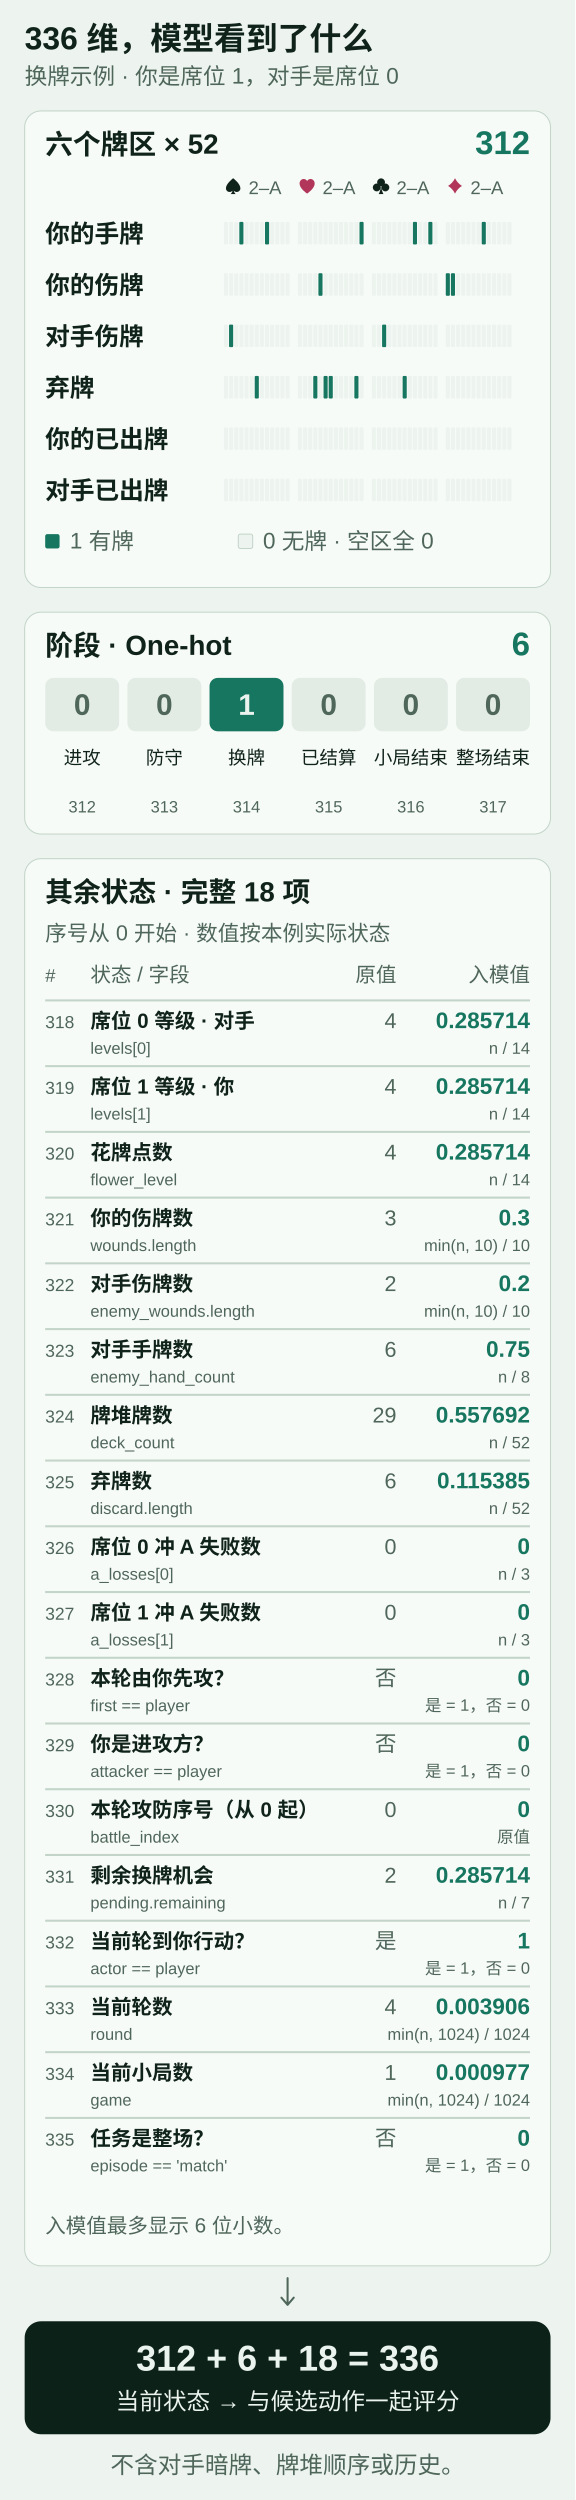
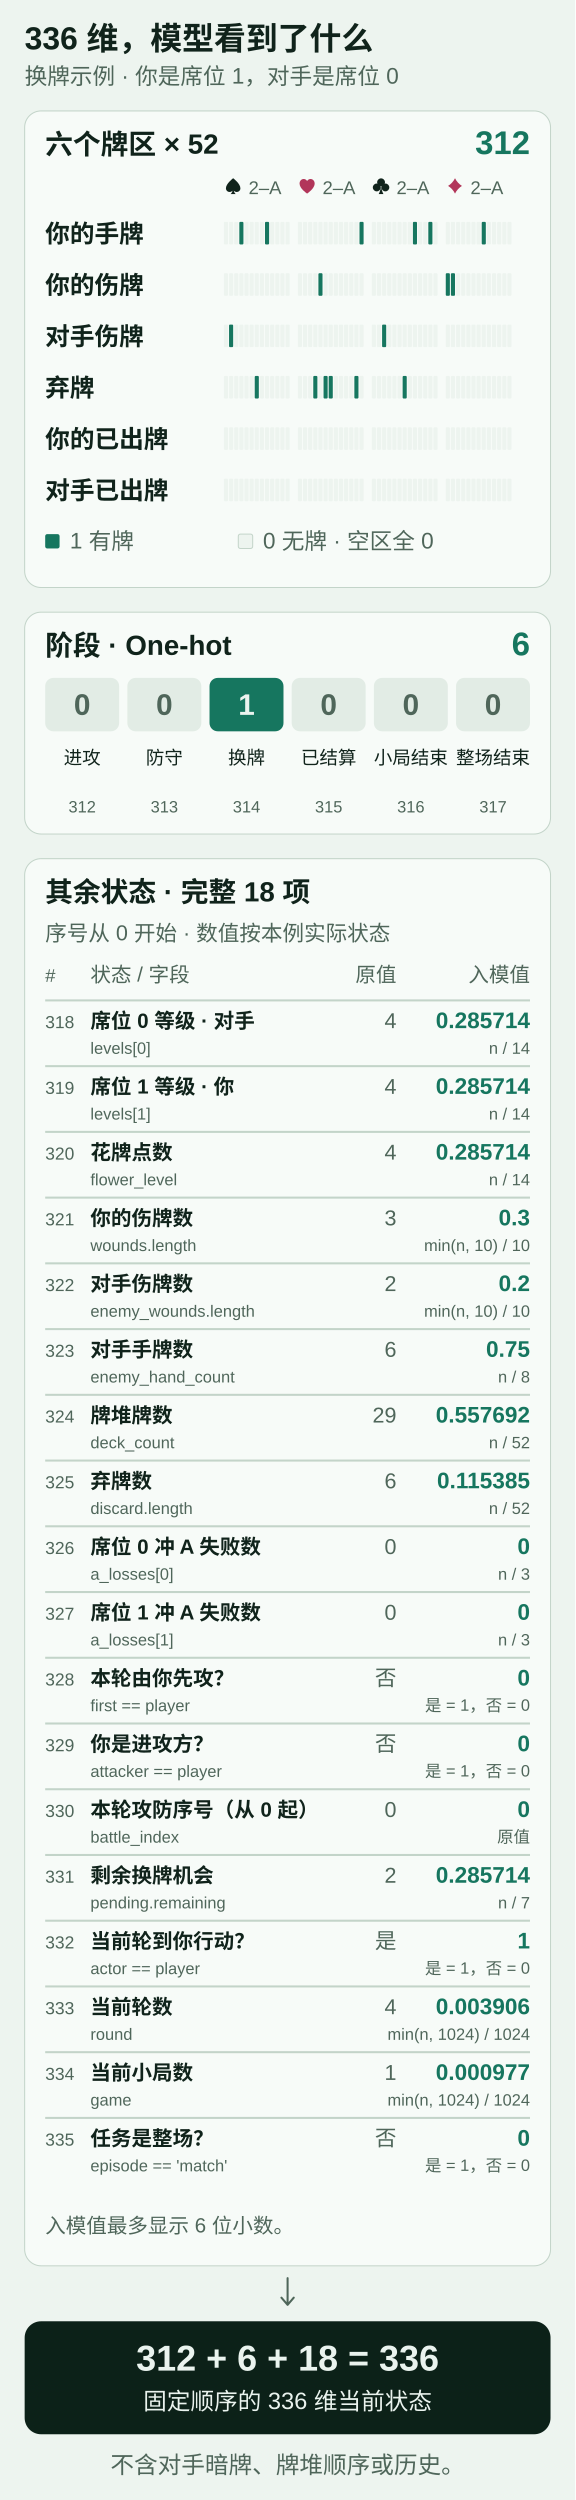
<svg xmlns="http://www.w3.org/2000/svg" width="560" height="2434" viewBox="0 0 560 2434" role="img" aria-labelledby="title desc" xml:lang="zh-CN">
  <style>text{font-family:Arial,'PingFang SC','Microsoft YaHei',sans-serif}</style>
  <rect width="560" height="2434" fill="#EDF4EF" />
  <text x="24" y="48" font-size="31" fill="#10231B" font-weight="700" text-anchor="start">336 维，模型看到了什么</text>
  <text x="24" y="82" font-size="22" fill="#4F665A" font-weight="500" text-anchor="start">换牌示例 · 你是席位 1，对手是席位 0</text>
  <rect x="24" y="108" width="512" height="464" rx="16" fill="#F7FBF8" stroke="#C3D4C9" />
  <text x="44" y="150" font-size="27" fill="#10231B" font-weight="700" text-anchor="start">六个牌区 × 52</text>
  <text x="516" y="150" font-size="32" fill="#16765F" font-weight="800" text-anchor="end">312</text>
  <svg x="218" y="172" width="18" height="18" viewBox="0 0 24 24" fill="#10231B">
    <path d="M12 2C11.3 2.6 2.6 9.2 2.6 15.1C2.6 17.9 4.7 19.9 7.3 19.9C8.9 19.9 10.3 19.2 11.2 18.1C10.9 19.9 10 21.4 8.7 22.6L15.3 22.6C14 21.4 13.1 19.9 12.8 18.1C13.7 19.2 15.1 19.9 16.7 19.9C19.3 19.9 21.4 17.9 21.4 15.1C21.4 9.2 12.7 2.6 12 2Z" />
  </svg>
  <text x="242" y="189" font-size="18" fill="#4F665A" font-weight="500" text-anchor="start">2–A</text>
  <svg x="290" y="172" width="18" height="18" viewBox="0 0 24 24" fill="#B2365A">
    <path d="M12 22C11.2 21.4 2.2 15.4 2.2 8.9C2.2 5.6 4.6 3 7.6 3C9.5 3 11 4.1 12 5.6C13 4.1 14.5 3 16.4 3C19.4 3 21.8 5.6 21.8 8.9C21.8 15.4 12.8 21.4 12 22Z" />
  </svg>
  <text x="314" y="189" font-size="18" fill="#4F665A" font-weight="500" text-anchor="start">2–A</text>
  <svg x="362" y="172" width="18" height="18" viewBox="0 0 24 24" fill="#10231B">
    <path d="M6.9 7.3a5.1 5.1 0 1 0 10.2 0a5.1 5.1 0 1 0 -10.2 0z" />
    <path d="M1.3 14a5.1 5.1 0 1 0 10.2 0a5.1 5.1 0 1 0 -10.2 0z" />
    <path d="M12.5 14a5.1 5.1 0 1 0 10.2 0a5.1 5.1 0 1 0 -10.2 0z" />
    <path d="M12 11.2C11.6 16 10.7 19.4 8.9 22.6L15.1 22.6C13.3 19.4 12.4 16 12 11.2Z" />
  </svg>
  <text x="386" y="189" font-size="18" fill="#4F665A" font-weight="500" text-anchor="start">2–A</text>
  <svg x="434" y="172" width="18" height="18" viewBox="0 0 24 24" fill="#B2365A">
    <path d="M12 2C13.9 6.2 17.6 10 21 12C17.6 14 13.9 17.8 12 22C10.1 17.8 6.4 14 3 12C6.4 10 10.1 6.2 12 2Z" />
  </svg>
  <text x="458" y="189" font-size="18" fill="#4F665A" font-weight="500" text-anchor="start">2–A</text>
  <text x="44" y="236" font-size="24" fill="#10231B" font-weight="600" text-anchor="start">你的手牌</text>
  <rect x="218" y="216" width="4" height="22" rx="1" fill="#EDF4EF" stroke="none" />
  <rect x="223" y="216" width="4" height="22" rx="1" fill="#EDF4EF" stroke="none" />
  <rect x="228" y="216" width="4" height="22" rx="1" fill="#EDF4EF" stroke="none" />
  <rect x="233" y="216" width="4" height="22" rx="1" fill="#16765F" stroke="none" />
  <rect x="238" y="216" width="4" height="22" rx="1" fill="#EDF4EF" stroke="none" />
  <rect x="243" y="216" width="4" height="22" rx="1" fill="#EDF4EF" stroke="none" />
  <rect x="248" y="216" width="4" height="22" rx="1" fill="#EDF4EF" stroke="none" />
  <rect x="253" y="216" width="4" height="22" rx="1" fill="#EDF4EF" stroke="none" />
  <rect x="258" y="216" width="4" height="22" rx="1" fill="#16765F" stroke="none" />
  <rect x="263" y="216" width="4" height="22" rx="1" fill="#EDF4EF" stroke="none" />
  <rect x="268" y="216" width="4" height="22" rx="1" fill="#EDF4EF" stroke="none" />
  <rect x="273" y="216" width="4" height="22" rx="1" fill="#EDF4EF" stroke="none" />
  <rect x="278" y="216" width="4" height="22" rx="1" fill="#EDF4EF" stroke="none" />
  <rect x="290" y="216" width="4" height="22" rx="1" fill="#EDF4EF" stroke="none" />
  <rect x="295" y="216" width="4" height="22" rx="1" fill="#EDF4EF" stroke="none" />
  <rect x="300" y="216" width="4" height="22" rx="1" fill="#EDF4EF" stroke="none" />
  <rect x="305" y="216" width="4" height="22" rx="1" fill="#EDF4EF" stroke="none" />
  <rect x="310" y="216" width="4" height="22" rx="1" fill="#EDF4EF" stroke="none" />
  <rect x="315" y="216" width="4" height="22" rx="1" fill="#EDF4EF" stroke="none" />
  <rect x="320" y="216" width="4" height="22" rx="1" fill="#EDF4EF" stroke="none" />
  <rect x="325" y="216" width="4" height="22" rx="1" fill="#EDF4EF" stroke="none" />
  <rect x="330" y="216" width="4" height="22" rx="1" fill="#EDF4EF" stroke="none" />
  <rect x="335" y="216" width="4" height="22" rx="1" fill="#EDF4EF" stroke="none" />
  <rect x="340" y="216" width="4" height="22" rx="1" fill="#EDF4EF" stroke="none" />
  <rect x="345" y="216" width="4" height="22" rx="1" fill="#EDF4EF" stroke="none" />
  <rect x="350" y="216" width="4" height="22" rx="1" fill="#16765F" stroke="none" />
  <rect x="362" y="216" width="4" height="22" rx="1" fill="#EDF4EF" stroke="none" />
  <rect x="367" y="216" width="4" height="22" rx="1" fill="#EDF4EF" stroke="none" />
  <rect x="372" y="216" width="4" height="22" rx="1" fill="#EDF4EF" stroke="none" />
  <rect x="377" y="216" width="4" height="22" rx="1" fill="#EDF4EF" stroke="none" />
  <rect x="382" y="216" width="4" height="22" rx="1" fill="#EDF4EF" stroke="none" />
  <rect x="387" y="216" width="4" height="22" rx="1" fill="#EDF4EF" stroke="none" />
  <rect x="392" y="216" width="4" height="22" rx="1" fill="#EDF4EF" stroke="none" />
  <rect x="397" y="216" width="4" height="22" rx="1" fill="#EDF4EF" stroke="none" />
  <rect x="402" y="216" width="4" height="22" rx="1" fill="#16765F" stroke="none" />
  <rect x="407" y="216" width="4" height="22" rx="1" fill="#EDF4EF" stroke="none" />
  <rect x="412" y="216" width="4" height="22" rx="1" fill="#EDF4EF" stroke="none" />
  <rect x="417" y="216" width="4" height="22" rx="1" fill="#16765F" stroke="none" />
  <rect x="422" y="216" width="4" height="22" rx="1" fill="#EDF4EF" stroke="none" />
  <rect x="434" y="216" width="4" height="22" rx="1" fill="#EDF4EF" stroke="none" />
  <rect x="439" y="216" width="4" height="22" rx="1" fill="#EDF4EF" stroke="none" />
  <rect x="444" y="216" width="4" height="22" rx="1" fill="#EDF4EF" stroke="none" />
  <rect x="449" y="216" width="4" height="22" rx="1" fill="#EDF4EF" stroke="none" />
  <rect x="454" y="216" width="4" height="22" rx="1" fill="#EDF4EF" stroke="none" />
  <rect x="459" y="216" width="4" height="22" rx="1" fill="#EDF4EF" stroke="none" />
  <rect x="464" y="216" width="4" height="22" rx="1" fill="#EDF4EF" stroke="none" />
  <rect x="469" y="216" width="4" height="22" rx="1" fill="#16765F" stroke="none" />
  <rect x="474" y="216" width="4" height="22" rx="1" fill="#EDF4EF" stroke="none" />
  <rect x="479" y="216" width="4" height="22" rx="1" fill="#EDF4EF" stroke="none" />
  <rect x="484" y="216" width="4" height="22" rx="1" fill="#EDF4EF" stroke="none" />
  <rect x="489" y="216" width="4" height="22" rx="1" fill="#EDF4EF" stroke="none" />
  <rect x="494" y="216" width="4" height="22" rx="1" fill="#EDF4EF" stroke="none" />
  <text x="44" y="286" font-size="24" fill="#10231B" font-weight="600" text-anchor="start">你的伤牌</text>
  <rect x="218" y="266" width="4" height="22" rx="1" fill="#EDF4EF" stroke="none" />
  <rect x="223" y="266" width="4" height="22" rx="1" fill="#EDF4EF" stroke="none" />
  <rect x="228" y="266" width="4" height="22" rx="1" fill="#EDF4EF" stroke="none" />
  <rect x="233" y="266" width="4" height="22" rx="1" fill="#EDF4EF" stroke="none" />
  <rect x="238" y="266" width="4" height="22" rx="1" fill="#EDF4EF" stroke="none" />
  <rect x="243" y="266" width="4" height="22" rx="1" fill="#EDF4EF" stroke="none" />
  <rect x="248" y="266" width="4" height="22" rx="1" fill="#EDF4EF" stroke="none" />
  <rect x="253" y="266" width="4" height="22" rx="1" fill="#EDF4EF" stroke="none" />
  <rect x="258" y="266" width="4" height="22" rx="1" fill="#EDF4EF" stroke="none" />
  <rect x="263" y="266" width="4" height="22" rx="1" fill="#EDF4EF" stroke="none" />
  <rect x="268" y="266" width="4" height="22" rx="1" fill="#EDF4EF" stroke="none" />
  <rect x="273" y="266" width="4" height="22" rx="1" fill="#EDF4EF" stroke="none" />
  <rect x="278" y="266" width="4" height="22" rx="1" fill="#EDF4EF" stroke="none" />
  <rect x="290" y="266" width="4" height="22" rx="1" fill="#EDF4EF" stroke="none" />
  <rect x="295" y="266" width="4" height="22" rx="1" fill="#EDF4EF" stroke="none" />
  <rect x="300" y="266" width="4" height="22" rx="1" fill="#EDF4EF" stroke="none" />
  <rect x="305" y="266" width="4" height="22" rx="1" fill="#EDF4EF" stroke="none" />
  <rect x="310" y="266" width="4" height="22" rx="1" fill="#16765F" stroke="none" />
  <rect x="315" y="266" width="4" height="22" rx="1" fill="#EDF4EF" stroke="none" />
  <rect x="320" y="266" width="4" height="22" rx="1" fill="#EDF4EF" stroke="none" />
  <rect x="325" y="266" width="4" height="22" rx="1" fill="#EDF4EF" stroke="none" />
  <rect x="330" y="266" width="4" height="22" rx="1" fill="#EDF4EF" stroke="none" />
  <rect x="335" y="266" width="4" height="22" rx="1" fill="#EDF4EF" stroke="none" />
  <rect x="340" y="266" width="4" height="22" rx="1" fill="#EDF4EF" stroke="none" />
  <rect x="345" y="266" width="4" height="22" rx="1" fill="#EDF4EF" stroke="none" />
  <rect x="350" y="266" width="4" height="22" rx="1" fill="#EDF4EF" stroke="none" />
  <rect x="362" y="266" width="4" height="22" rx="1" fill="#EDF4EF" stroke="none" />
  <rect x="367" y="266" width="4" height="22" rx="1" fill="#EDF4EF" stroke="none" />
  <rect x="372" y="266" width="4" height="22" rx="1" fill="#EDF4EF" stroke="none" />
  <rect x="377" y="266" width="4" height="22" rx="1" fill="#EDF4EF" stroke="none" />
  <rect x="382" y="266" width="4" height="22" rx="1" fill="#EDF4EF" stroke="none" />
  <rect x="387" y="266" width="4" height="22" rx="1" fill="#EDF4EF" stroke="none" />
  <rect x="392" y="266" width="4" height="22" rx="1" fill="#EDF4EF" stroke="none" />
  <rect x="397" y="266" width="4" height="22" rx="1" fill="#EDF4EF" stroke="none" />
  <rect x="402" y="266" width="4" height="22" rx="1" fill="#EDF4EF" stroke="none" />
  <rect x="407" y="266" width="4" height="22" rx="1" fill="#EDF4EF" stroke="none" />
  <rect x="412" y="266" width="4" height="22" rx="1" fill="#EDF4EF" stroke="none" />
  <rect x="417" y="266" width="4" height="22" rx="1" fill="#EDF4EF" stroke="none" />
  <rect x="422" y="266" width="4" height="22" rx="1" fill="#EDF4EF" stroke="none" />
  <rect x="434" y="266" width="4" height="22" rx="1" fill="#16765F" stroke="none" />
  <rect x="439" y="266" width="4" height="22" rx="1" fill="#16765F" stroke="none" />
  <rect x="444" y="266" width="4" height="22" rx="1" fill="#EDF4EF" stroke="none" />
  <rect x="449" y="266" width="4" height="22" rx="1" fill="#EDF4EF" stroke="none" />
  <rect x="454" y="266" width="4" height="22" rx="1" fill="#EDF4EF" stroke="none" />
  <rect x="459" y="266" width="4" height="22" rx="1" fill="#EDF4EF" stroke="none" />
  <rect x="464" y="266" width="4" height="22" rx="1" fill="#EDF4EF" stroke="none" />
  <rect x="469" y="266" width="4" height="22" rx="1" fill="#EDF4EF" stroke="none" />
  <rect x="474" y="266" width="4" height="22" rx="1" fill="#EDF4EF" stroke="none" />
  <rect x="479" y="266" width="4" height="22" rx="1" fill="#EDF4EF" stroke="none" />
  <rect x="484" y="266" width="4" height="22" rx="1" fill="#EDF4EF" stroke="none" />
  <rect x="489" y="266" width="4" height="22" rx="1" fill="#EDF4EF" stroke="none" />
  <rect x="494" y="266" width="4" height="22" rx="1" fill="#EDF4EF" stroke="none" />
  <text x="44" y="336" font-size="24" fill="#10231B" font-weight="600" text-anchor="start">对手伤牌</text>
  <rect x="218" y="316" width="4" height="22" rx="1" fill="#EDF4EF" stroke="none" />
  <rect x="223" y="316" width="4" height="22" rx="1" fill="#16765F" stroke="none" />
  <rect x="228" y="316" width="4" height="22" rx="1" fill="#EDF4EF" stroke="none" />
  <rect x="233" y="316" width="4" height="22" rx="1" fill="#EDF4EF" stroke="none" />
  <rect x="238" y="316" width="4" height="22" rx="1" fill="#EDF4EF" stroke="none" />
  <rect x="243" y="316" width="4" height="22" rx="1" fill="#EDF4EF" stroke="none" />
  <rect x="248" y="316" width="4" height="22" rx="1" fill="#EDF4EF" stroke="none" />
  <rect x="253" y="316" width="4" height="22" rx="1" fill="#EDF4EF" stroke="none" />
  <rect x="258" y="316" width="4" height="22" rx="1" fill="#EDF4EF" stroke="none" />
  <rect x="263" y="316" width="4" height="22" rx="1" fill="#EDF4EF" stroke="none" />
  <rect x="268" y="316" width="4" height="22" rx="1" fill="#EDF4EF" stroke="none" />
  <rect x="273" y="316" width="4" height="22" rx="1" fill="#EDF4EF" stroke="none" />
  <rect x="278" y="316" width="4" height="22" rx="1" fill="#EDF4EF" stroke="none" />
  <rect x="290" y="316" width="4" height="22" rx="1" fill="#EDF4EF" stroke="none" />
  <rect x="295" y="316" width="4" height="22" rx="1" fill="#EDF4EF" stroke="none" />
  <rect x="300" y="316" width="4" height="22" rx="1" fill="#EDF4EF" stroke="none" />
  <rect x="305" y="316" width="4" height="22" rx="1" fill="#EDF4EF" stroke="none" />
  <rect x="310" y="316" width="4" height="22" rx="1" fill="#EDF4EF" stroke="none" />
  <rect x="315" y="316" width="4" height="22" rx="1" fill="#EDF4EF" stroke="none" />
  <rect x="320" y="316" width="4" height="22" rx="1" fill="#EDF4EF" stroke="none" />
  <rect x="325" y="316" width="4" height="22" rx="1" fill="#EDF4EF" stroke="none" />
  <rect x="330" y="316" width="4" height="22" rx="1" fill="#EDF4EF" stroke="none" />
  <rect x="335" y="316" width="4" height="22" rx="1" fill="#EDF4EF" stroke="none" />
  <rect x="340" y="316" width="4" height="22" rx="1" fill="#EDF4EF" stroke="none" />
  <rect x="345" y="316" width="4" height="22" rx="1" fill="#EDF4EF" stroke="none" />
  <rect x="350" y="316" width="4" height="22" rx="1" fill="#EDF4EF" stroke="none" />
  <rect x="362" y="316" width="4" height="22" rx="1" fill="#EDF4EF" stroke="none" />
  <rect x="367" y="316" width="4" height="22" rx="1" fill="#EDF4EF" stroke="none" />
  <rect x="372" y="316" width="4" height="22" rx="1" fill="#16765F" stroke="none" />
  <rect x="377" y="316" width="4" height="22" rx="1" fill="#EDF4EF" stroke="none" />
  <rect x="382" y="316" width="4" height="22" rx="1" fill="#EDF4EF" stroke="none" />
  <rect x="387" y="316" width="4" height="22" rx="1" fill="#EDF4EF" stroke="none" />
  <rect x="392" y="316" width="4" height="22" rx="1" fill="#EDF4EF" stroke="none" />
  <rect x="397" y="316" width="4" height="22" rx="1" fill="#EDF4EF" stroke="none" />
  <rect x="402" y="316" width="4" height="22" rx="1" fill="#EDF4EF" stroke="none" />
  <rect x="407" y="316" width="4" height="22" rx="1" fill="#EDF4EF" stroke="none" />
  <rect x="412" y="316" width="4" height="22" rx="1" fill="#EDF4EF" stroke="none" />
  <rect x="417" y="316" width="4" height="22" rx="1" fill="#EDF4EF" stroke="none" />
  <rect x="422" y="316" width="4" height="22" rx="1" fill="#EDF4EF" stroke="none" />
  <rect x="434" y="316" width="4" height="22" rx="1" fill="#EDF4EF" stroke="none" />
  <rect x="439" y="316" width="4" height="22" rx="1" fill="#EDF4EF" stroke="none" />
  <rect x="444" y="316" width="4" height="22" rx="1" fill="#EDF4EF" stroke="none" />
  <rect x="449" y="316" width="4" height="22" rx="1" fill="#EDF4EF" stroke="none" />
  <rect x="454" y="316" width="4" height="22" rx="1" fill="#EDF4EF" stroke="none" />
  <rect x="459" y="316" width="4" height="22" rx="1" fill="#EDF4EF" stroke="none" />
  <rect x="464" y="316" width="4" height="22" rx="1" fill="#EDF4EF" stroke="none" />
  <rect x="469" y="316" width="4" height="22" rx="1" fill="#EDF4EF" stroke="none" />
  <rect x="474" y="316" width="4" height="22" rx="1" fill="#EDF4EF" stroke="none" />
  <rect x="479" y="316" width="4" height="22" rx="1" fill="#EDF4EF" stroke="none" />
  <rect x="484" y="316" width="4" height="22" rx="1" fill="#EDF4EF" stroke="none" />
  <rect x="489" y="316" width="4" height="22" rx="1" fill="#EDF4EF" stroke="none" />
  <rect x="494" y="316" width="4" height="22" rx="1" fill="#EDF4EF" stroke="none" />
  <text x="44" y="386" font-size="24" fill="#10231B" font-weight="600" text-anchor="start">弃牌</text>
  <rect x="218" y="366" width="4" height="22" rx="1" fill="#EDF4EF" stroke="none" />
  <rect x="223" y="366" width="4" height="22" rx="1" fill="#EDF4EF" stroke="none" />
  <rect x="228" y="366" width="4" height="22" rx="1" fill="#EDF4EF" stroke="none" />
  <rect x="233" y="366" width="4" height="22" rx="1" fill="#EDF4EF" stroke="none" />
  <rect x="238" y="366" width="4" height="22" rx="1" fill="#EDF4EF" stroke="none" />
  <rect x="243" y="366" width="4" height="22" rx="1" fill="#EDF4EF" stroke="none" />
  <rect x="248" y="366" width="4" height="22" rx="1" fill="#16765F" stroke="none" />
  <rect x="253" y="366" width="4" height="22" rx="1" fill="#EDF4EF" stroke="none" />
  <rect x="258" y="366" width="4" height="22" rx="1" fill="#EDF4EF" stroke="none" />
  <rect x="263" y="366" width="4" height="22" rx="1" fill="#EDF4EF" stroke="none" />
  <rect x="268" y="366" width="4" height="22" rx="1" fill="#EDF4EF" stroke="none" />
  <rect x="273" y="366" width="4" height="22" rx="1" fill="#EDF4EF" stroke="none" />
  <rect x="278" y="366" width="4" height="22" rx="1" fill="#EDF4EF" stroke="none" />
  <rect x="290" y="366" width="4" height="22" rx="1" fill="#EDF4EF" stroke="none" />
  <rect x="295" y="366" width="4" height="22" rx="1" fill="#EDF4EF" stroke="none" />
  <rect x="300" y="366" width="4" height="22" rx="1" fill="#EDF4EF" stroke="none" />
  <rect x="305" y="366" width="4" height="22" rx="1" fill="#16765F" stroke="none" />
  <rect x="310" y="366" width="4" height="22" rx="1" fill="#EDF4EF" stroke="none" />
  <rect x="315" y="366" width="4" height="22" rx="1" fill="#16765F" stroke="none" />
  <rect x="320" y="366" width="4" height="22" rx="1" fill="#16765F" stroke="none" />
  <rect x="325" y="366" width="4" height="22" rx="1" fill="#EDF4EF" stroke="none" />
  <rect x="330" y="366" width="4" height="22" rx="1" fill="#EDF4EF" stroke="none" />
  <rect x="335" y="366" width="4" height="22" rx="1" fill="#EDF4EF" stroke="none" />
  <rect x="340" y="366" width="4" height="22" rx="1" fill="#EDF4EF" stroke="none" />
  <rect x="345" y="366" width="4" height="22" rx="1" fill="#16765F" stroke="none" />
  <rect x="350" y="366" width="4" height="22" rx="1" fill="#EDF4EF" stroke="none" />
  <rect x="362" y="366" width="4" height="22" rx="1" fill="#EDF4EF" stroke="none" />
  <rect x="367" y="366" width="4" height="22" rx="1" fill="#EDF4EF" stroke="none" />
  <rect x="372" y="366" width="4" height="22" rx="1" fill="#EDF4EF" stroke="none" />
  <rect x="377" y="366" width="4" height="22" rx="1" fill="#EDF4EF" stroke="none" />
  <rect x="382" y="366" width="4" height="22" rx="1" fill="#EDF4EF" stroke="none" />
  <rect x="387" y="366" width="4" height="22" rx="1" fill="#EDF4EF" stroke="none" />
  <rect x="392" y="366" width="4" height="22" rx="1" fill="#16765F" stroke="none" />
  <rect x="397" y="366" width="4" height="22" rx="1" fill="#EDF4EF" stroke="none" />
  <rect x="402" y="366" width="4" height="22" rx="1" fill="#EDF4EF" stroke="none" />
  <rect x="407" y="366" width="4" height="22" rx="1" fill="#EDF4EF" stroke="none" />
  <rect x="412" y="366" width="4" height="22" rx="1" fill="#EDF4EF" stroke="none" />
  <rect x="417" y="366" width="4" height="22" rx="1" fill="#EDF4EF" stroke="none" />
  <rect x="422" y="366" width="4" height="22" rx="1" fill="#EDF4EF" stroke="none" />
  <rect x="434" y="366" width="4" height="22" rx="1" fill="#EDF4EF" stroke="none" />
  <rect x="439" y="366" width="4" height="22" rx="1" fill="#EDF4EF" stroke="none" />
  <rect x="444" y="366" width="4" height="22" rx="1" fill="#EDF4EF" stroke="none" />
  <rect x="449" y="366" width="4" height="22" rx="1" fill="#EDF4EF" stroke="none" />
  <rect x="454" y="366" width="4" height="22" rx="1" fill="#EDF4EF" stroke="none" />
  <rect x="459" y="366" width="4" height="22" rx="1" fill="#EDF4EF" stroke="none" />
  <rect x="464" y="366" width="4" height="22" rx="1" fill="#EDF4EF" stroke="none" />
  <rect x="469" y="366" width="4" height="22" rx="1" fill="#EDF4EF" stroke="none" />
  <rect x="474" y="366" width="4" height="22" rx="1" fill="#EDF4EF" stroke="none" />
  <rect x="479" y="366" width="4" height="22" rx="1" fill="#EDF4EF" stroke="none" />
  <rect x="484" y="366" width="4" height="22" rx="1" fill="#EDF4EF" stroke="none" />
  <rect x="489" y="366" width="4" height="22" rx="1" fill="#EDF4EF" stroke="none" />
  <rect x="494" y="366" width="4" height="22" rx="1" fill="#EDF4EF" stroke="none" />
  <text x="44" y="436" font-size="24" fill="#10231B" font-weight="600" text-anchor="start">你的已出牌</text>
  <rect x="218" y="416" width="4" height="22" rx="1" fill="#EDF4EF" stroke="none" />
  <rect x="223" y="416" width="4" height="22" rx="1" fill="#EDF4EF" stroke="none" />
  <rect x="228" y="416" width="4" height="22" rx="1" fill="#EDF4EF" stroke="none" />
  <rect x="233" y="416" width="4" height="22" rx="1" fill="#EDF4EF" stroke="none" />
  <rect x="238" y="416" width="4" height="22" rx="1" fill="#EDF4EF" stroke="none" />
  <rect x="243" y="416" width="4" height="22" rx="1" fill="#EDF4EF" stroke="none" />
  <rect x="248" y="416" width="4" height="22" rx="1" fill="#EDF4EF" stroke="none" />
  <rect x="253" y="416" width="4" height="22" rx="1" fill="#EDF4EF" stroke="none" />
  <rect x="258" y="416" width="4" height="22" rx="1" fill="#EDF4EF" stroke="none" />
  <rect x="263" y="416" width="4" height="22" rx="1" fill="#EDF4EF" stroke="none" />
  <rect x="268" y="416" width="4" height="22" rx="1" fill="#EDF4EF" stroke="none" />
  <rect x="273" y="416" width="4" height="22" rx="1" fill="#EDF4EF" stroke="none" />
  <rect x="278" y="416" width="4" height="22" rx="1" fill="#EDF4EF" stroke="none" />
  <rect x="290" y="416" width="4" height="22" rx="1" fill="#EDF4EF" stroke="none" />
  <rect x="295" y="416" width="4" height="22" rx="1" fill="#EDF4EF" stroke="none" />
  <rect x="300" y="416" width="4" height="22" rx="1" fill="#EDF4EF" stroke="none" />
  <rect x="305" y="416" width="4" height="22" rx="1" fill="#EDF4EF" stroke="none" />
  <rect x="310" y="416" width="4" height="22" rx="1" fill="#EDF4EF" stroke="none" />
  <rect x="315" y="416" width="4" height="22" rx="1" fill="#EDF4EF" stroke="none" />
  <rect x="320" y="416" width="4" height="22" rx="1" fill="#EDF4EF" stroke="none" />
  <rect x="325" y="416" width="4" height="22" rx="1" fill="#EDF4EF" stroke="none" />
  <rect x="330" y="416" width="4" height="22" rx="1" fill="#EDF4EF" stroke="none" />
  <rect x="335" y="416" width="4" height="22" rx="1" fill="#EDF4EF" stroke="none" />
  <rect x="340" y="416" width="4" height="22" rx="1" fill="#EDF4EF" stroke="none" />
  <rect x="345" y="416" width="4" height="22" rx="1" fill="#EDF4EF" stroke="none" />
  <rect x="350" y="416" width="4" height="22" rx="1" fill="#EDF4EF" stroke="none" />
  <rect x="362" y="416" width="4" height="22" rx="1" fill="#EDF4EF" stroke="none" />
  <rect x="367" y="416" width="4" height="22" rx="1" fill="#EDF4EF" stroke="none" />
  <rect x="372" y="416" width="4" height="22" rx="1" fill="#EDF4EF" stroke="none" />
  <rect x="377" y="416" width="4" height="22" rx="1" fill="#EDF4EF" stroke="none" />
  <rect x="382" y="416" width="4" height="22" rx="1" fill="#EDF4EF" stroke="none" />
  <rect x="387" y="416" width="4" height="22" rx="1" fill="#EDF4EF" stroke="none" />
  <rect x="392" y="416" width="4" height="22" rx="1" fill="#EDF4EF" stroke="none" />
  <rect x="397" y="416" width="4" height="22" rx="1" fill="#EDF4EF" stroke="none" />
  <rect x="402" y="416" width="4" height="22" rx="1" fill="#EDF4EF" stroke="none" />
  <rect x="407" y="416" width="4" height="22" rx="1" fill="#EDF4EF" stroke="none" />
  <rect x="412" y="416" width="4" height="22" rx="1" fill="#EDF4EF" stroke="none" />
  <rect x="417" y="416" width="4" height="22" rx="1" fill="#EDF4EF" stroke="none" />
  <rect x="422" y="416" width="4" height="22" rx="1" fill="#EDF4EF" stroke="none" />
  <rect x="434" y="416" width="4" height="22" rx="1" fill="#EDF4EF" stroke="none" />
  <rect x="439" y="416" width="4" height="22" rx="1" fill="#EDF4EF" stroke="none" />
  <rect x="444" y="416" width="4" height="22" rx="1" fill="#EDF4EF" stroke="none" />
  <rect x="449" y="416" width="4" height="22" rx="1" fill="#EDF4EF" stroke="none" />
  <rect x="454" y="416" width="4" height="22" rx="1" fill="#EDF4EF" stroke="none" />
  <rect x="459" y="416" width="4" height="22" rx="1" fill="#EDF4EF" stroke="none" />
  <rect x="464" y="416" width="4" height="22" rx="1" fill="#EDF4EF" stroke="none" />
  <rect x="469" y="416" width="4" height="22" rx="1" fill="#EDF4EF" stroke="none" />
  <rect x="474" y="416" width="4" height="22" rx="1" fill="#EDF4EF" stroke="none" />
  <rect x="479" y="416" width="4" height="22" rx="1" fill="#EDF4EF" stroke="none" />
  <rect x="484" y="416" width="4" height="22" rx="1" fill="#EDF4EF" stroke="none" />
  <rect x="489" y="416" width="4" height="22" rx="1" fill="#EDF4EF" stroke="none" />
  <rect x="494" y="416" width="4" height="22" rx="1" fill="#EDF4EF" stroke="none" />
  <text x="44" y="486" font-size="24" fill="#10231B" font-weight="600" text-anchor="start">对手已出牌</text>
  <rect x="218" y="466" width="4" height="22" rx="1" fill="#EDF4EF" stroke="none" />
  <rect x="223" y="466" width="4" height="22" rx="1" fill="#EDF4EF" stroke="none" />
  <rect x="228" y="466" width="4" height="22" rx="1" fill="#EDF4EF" stroke="none" />
  <rect x="233" y="466" width="4" height="22" rx="1" fill="#EDF4EF" stroke="none" />
  <rect x="238" y="466" width="4" height="22" rx="1" fill="#EDF4EF" stroke="none" />
  <rect x="243" y="466" width="4" height="22" rx="1" fill="#EDF4EF" stroke="none" />
  <rect x="248" y="466" width="4" height="22" rx="1" fill="#EDF4EF" stroke="none" />
  <rect x="253" y="466" width="4" height="22" rx="1" fill="#EDF4EF" stroke="none" />
  <rect x="258" y="466" width="4" height="22" rx="1" fill="#EDF4EF" stroke="none" />
  <rect x="263" y="466" width="4" height="22" rx="1" fill="#EDF4EF" stroke="none" />
  <rect x="268" y="466" width="4" height="22" rx="1" fill="#EDF4EF" stroke="none" />
  <rect x="273" y="466" width="4" height="22" rx="1" fill="#EDF4EF" stroke="none" />
  <rect x="278" y="466" width="4" height="22" rx="1" fill="#EDF4EF" stroke="none" />
  <rect x="290" y="466" width="4" height="22" rx="1" fill="#EDF4EF" stroke="none" />
  <rect x="295" y="466" width="4" height="22" rx="1" fill="#EDF4EF" stroke="none" />
  <rect x="300" y="466" width="4" height="22" rx="1" fill="#EDF4EF" stroke="none" />
  <rect x="305" y="466" width="4" height="22" rx="1" fill="#EDF4EF" stroke="none" />
  <rect x="310" y="466" width="4" height="22" rx="1" fill="#EDF4EF" stroke="none" />
  <rect x="315" y="466" width="4" height="22" rx="1" fill="#EDF4EF" stroke="none" />
  <rect x="320" y="466" width="4" height="22" rx="1" fill="#EDF4EF" stroke="none" />
  <rect x="325" y="466" width="4" height="22" rx="1" fill="#EDF4EF" stroke="none" />
  <rect x="330" y="466" width="4" height="22" rx="1" fill="#EDF4EF" stroke="none" />
  <rect x="335" y="466" width="4" height="22" rx="1" fill="#EDF4EF" stroke="none" />
  <rect x="340" y="466" width="4" height="22" rx="1" fill="#EDF4EF" stroke="none" />
  <rect x="345" y="466" width="4" height="22" rx="1" fill="#EDF4EF" stroke="none" />
  <rect x="350" y="466" width="4" height="22" rx="1" fill="#EDF4EF" stroke="none" />
  <rect x="362" y="466" width="4" height="22" rx="1" fill="#EDF4EF" stroke="none" />
  <rect x="367" y="466" width="4" height="22" rx="1" fill="#EDF4EF" stroke="none" />
  <rect x="372" y="466" width="4" height="22" rx="1" fill="#EDF4EF" stroke="none" />
  <rect x="377" y="466" width="4" height="22" rx="1" fill="#EDF4EF" stroke="none" />
  <rect x="382" y="466" width="4" height="22" rx="1" fill="#EDF4EF" stroke="none" />
  <rect x="387" y="466" width="4" height="22" rx="1" fill="#EDF4EF" stroke="none" />
  <rect x="392" y="466" width="4" height="22" rx="1" fill="#EDF4EF" stroke="none" />
  <rect x="397" y="466" width="4" height="22" rx="1" fill="#EDF4EF" stroke="none" />
  <rect x="402" y="466" width="4" height="22" rx="1" fill="#EDF4EF" stroke="none" />
  <rect x="407" y="466" width="4" height="22" rx="1" fill="#EDF4EF" stroke="none" />
  <rect x="412" y="466" width="4" height="22" rx="1" fill="#EDF4EF" stroke="none" />
  <rect x="417" y="466" width="4" height="22" rx="1" fill="#EDF4EF" stroke="none" />
  <rect x="422" y="466" width="4" height="22" rx="1" fill="#EDF4EF" stroke="none" />
  <rect x="434" y="466" width="4" height="22" rx="1" fill="#EDF4EF" stroke="none" />
  <rect x="439" y="466" width="4" height="22" rx="1" fill="#EDF4EF" stroke="none" />
  <rect x="444" y="466" width="4" height="22" rx="1" fill="#EDF4EF" stroke="none" />
  <rect x="449" y="466" width="4" height="22" rx="1" fill="#EDF4EF" stroke="none" />
  <rect x="454" y="466" width="4" height="22" rx="1" fill="#EDF4EF" stroke="none" />
  <rect x="459" y="466" width="4" height="22" rx="1" fill="#EDF4EF" stroke="none" />
  <rect x="464" y="466" width="4" height="22" rx="1" fill="#EDF4EF" stroke="none" />
  <rect x="469" y="466" width="4" height="22" rx="1" fill="#EDF4EF" stroke="none" />
  <rect x="474" y="466" width="4" height="22" rx="1" fill="#EDF4EF" stroke="none" />
  <rect x="479" y="466" width="4" height="22" rx="1" fill="#EDF4EF" stroke="none" />
  <rect x="484" y="466" width="4" height="22" rx="1" fill="#EDF4EF" stroke="none" />
  <rect x="489" y="466" width="4" height="22" rx="1" fill="#EDF4EF" stroke="none" />
  <rect x="494" y="466" width="4" height="22" rx="1" fill="#EDF4EF" stroke="none" />
  <rect x="44" y="520" width="14" height="14" rx="2" fill="#16765F" stroke="none" />
  <text x="68" y="534" font-size="22" fill="#4F665A" font-weight="500" text-anchor="start">1 有牌</text>
  <rect x="232" y="520" width="14" height="14" rx="2" fill="#EDF4EF" stroke="#C3D4C9" />
  <text x="256" y="534" font-size="22" fill="#4F665A" font-weight="500" text-anchor="start">0 无牌 · 空区全 0</text>
  <rect x="24" y="596" width="512" height="216" rx="16" fill="#F7FBF8" stroke="#C3D4C9" />
  <text x="44" y="638" font-size="27" fill="#10231B" font-weight="700" text-anchor="start">阶段 · One-hot</text>
  <text x="516" y="638" font-size="32" fill="#16765F" font-weight="800" text-anchor="end">6</text>
  <rect x="44" y="660" width="72" height="52" rx="8" fill="#E2ECE5" stroke="none" />
  <text x="80" y="696" font-size="29" fill="#4F665A" font-weight="700" text-anchor="middle">0</text>
  <text x="80" y="744" font-size="18" fill="#10231B" font-weight="500" text-anchor="middle">进攻</text>
  <text x="80" y="791" font-size="16" fill="#4F665A" font-weight="500" text-anchor="middle">312</text>
  <rect x="124" y="660" width="72" height="52" rx="8" fill="#E2ECE5" stroke="none" />
  <text x="160" y="696" font-size="29" fill="#4F665A" font-weight="700" text-anchor="middle">0</text>
  <text x="160" y="744" font-size="18" fill="#10231B" font-weight="500" text-anchor="middle">防守</text>
  <text x="160" y="791" font-size="16" fill="#4F665A" font-weight="500" text-anchor="middle">313</text>
  <rect x="204" y="660" width="72" height="52" rx="8" fill="#16765F" stroke="none" />
  <text x="240" y="696" font-size="29" fill="#EAF3EE" font-weight="700" text-anchor="middle">1</text>
  <text x="240" y="744" font-size="18" fill="#10231B" font-weight="500" text-anchor="middle">换牌</text>
  <text x="240" y="791" font-size="16" fill="#4F665A" font-weight="500" text-anchor="middle">314</text>
  <rect x="284" y="660" width="72" height="52" rx="8" fill="#E2ECE5" stroke="none" />
  <text x="320" y="696" font-size="29" fill="#4F665A" font-weight="700" text-anchor="middle">0</text>
  <text x="320" y="744" font-size="18" fill="#10231B" font-weight="500" text-anchor="middle">已结算</text>
  <text x="320" y="791" font-size="16" fill="#4F665A" font-weight="500" text-anchor="middle">315</text>
  <rect x="364" y="660" width="72" height="52" rx="8" fill="#E2ECE5" stroke="none" />
  <text x="400" y="696" font-size="29" fill="#4F665A" font-weight="700" text-anchor="middle">0</text>
  <text x="400" y="744" font-size="18" fill="#10231B" font-weight="500" text-anchor="middle">小局结束</text>
  <text x="400" y="791" font-size="16" fill="#4F665A" font-weight="500" text-anchor="middle">316</text>
  <rect x="444" y="660" width="72" height="52" rx="8" fill="#E2ECE5" stroke="none" />
  <text x="480" y="696" font-size="29" fill="#4F665A" font-weight="700" text-anchor="middle">0</text>
  <text x="480" y="744" font-size="18" fill="#10231B" font-weight="500" text-anchor="middle">整场结束</text>
  <text x="480" y="791" font-size="16" fill="#4F665A" font-weight="500" text-anchor="middle">317</text>
  <rect x="24" y="836" width="512" height="1370" rx="16" fill="#F7FBF8" stroke="#C3D4C9" />
  <text x="44" y="878" font-size="27" fill="#10231B" font-weight="700" text-anchor="start">其余状态 · 完整 18 项</text>
  <text x="44" y="916" font-size="21" fill="#4F665A" font-weight="500" text-anchor="start">序号从 0 开始 · 数值按本例实际状态</text>
  <text x="44" y="956" font-size="18" fill="#4F665A" font-weight="500" text-anchor="start">#</text>
  <text x="88" y="956" font-size="20" fill="#4F665A" font-weight="500" text-anchor="start">状态 / 字段</text>
  <text x="386" y="956" font-size="20" fill="#4F665A" font-weight="500" text-anchor="end">原值</text>
  <text x="516" y="956" font-size="20" fill="#4F665A" font-weight="500" text-anchor="end">入模值</text>
  <path d="M44 974L516 974" stroke="#C3D4C9" stroke-width="2" fill="none" />
  <text x="44" y="1001" font-size="17" fill="#4F665A" font-weight="500" text-anchor="start">318</text>
  <text x="88" y="1001" font-size="20" fill="#10231B" font-weight="600" text-anchor="start">席位 0 等级 · 对手</text>
  <text x="386" y="1001" font-size="21" fill="#4F665A" font-weight="500" text-anchor="end">4</text>
  <text x="516" y="1001" font-size="22" fill="#16765F" font-weight="700" text-anchor="end">0.285714</text>
  <text x="88" y="1026" font-size="16" fill="#4F665A" font-weight="500" text-anchor="start">levels[0]</text>
  <text x="516" y="1026" font-size="16" fill="#4F665A" font-weight="500" text-anchor="end">n / 14</text>
  <path d="M44 1038L516 1038" stroke="#C3D4C9" stroke-width="2" fill="none" />
  <text x="44" y="1065" font-size="17" fill="#4F665A" font-weight="500" text-anchor="start">319</text>
  <text x="88" y="1065" font-size="20" fill="#10231B" font-weight="600" text-anchor="start">席位 1 等级 · 你</text>
  <text x="386" y="1065" font-size="21" fill="#4F665A" font-weight="500" text-anchor="end">4</text>
  <text x="516" y="1065" font-size="22" fill="#16765F" font-weight="700" text-anchor="end">0.285714</text>
  <text x="88" y="1090" font-size="16" fill="#4F665A" font-weight="500" text-anchor="start">levels[1]</text>
  <text x="516" y="1090" font-size="16" fill="#4F665A" font-weight="500" text-anchor="end">n / 14</text>
  <path d="M44 1102L516 1102" stroke="#C3D4C9" stroke-width="2" fill="none" />
  <text x="44" y="1129" font-size="17" fill="#4F665A" font-weight="500" text-anchor="start">320</text>
  <text x="88" y="1129" font-size="20" fill="#10231B" font-weight="600" text-anchor="start">花牌点数</text>
  <text x="386" y="1129" font-size="21" fill="#4F665A" font-weight="500" text-anchor="end">4</text>
  <text x="516" y="1129" font-size="22" fill="#16765F" font-weight="700" text-anchor="end">0.285714</text>
  <text x="88" y="1154" font-size="16" fill="#4F665A" font-weight="500" text-anchor="start">flower_level</text>
  <text x="516" y="1154" font-size="16" fill="#4F665A" font-weight="500" text-anchor="end">n / 14</text>
  <path d="M44 1166L516 1166" stroke="#C3D4C9" stroke-width="2" fill="none" />
  <text x="44" y="1193" font-size="17" fill="#4F665A" font-weight="500" text-anchor="start">321</text>
  <text x="88" y="1193" font-size="20" fill="#10231B" font-weight="600" text-anchor="start">你的伤牌数</text>
  <text x="386" y="1193" font-size="21" fill="#4F665A" font-weight="500" text-anchor="end">3</text>
  <text x="516" y="1193" font-size="22" fill="#16765F" font-weight="700" text-anchor="end">0.3</text>
  <text x="88" y="1218" font-size="16" fill="#4F665A" font-weight="500" text-anchor="start">wounds.length</text>
  <text x="516" y="1218" font-size="16" fill="#4F665A" font-weight="500" text-anchor="end">min(n, 10) / 10</text>
  <path d="M44 1230L516 1230" stroke="#C3D4C9" stroke-width="2" fill="none" />
  <text x="44" y="1257" font-size="17" fill="#4F665A" font-weight="500" text-anchor="start">322</text>
  <text x="88" y="1257" font-size="20" fill="#10231B" font-weight="600" text-anchor="start">对手伤牌数</text>
  <text x="386" y="1257" font-size="21" fill="#4F665A" font-weight="500" text-anchor="end">2</text>
  <text x="516" y="1257" font-size="22" fill="#16765F" font-weight="700" text-anchor="end">0.2</text>
  <text x="88" y="1282" font-size="16" fill="#4F665A" font-weight="500" text-anchor="start">enemy_wounds.length</text>
  <text x="516" y="1282" font-size="16" fill="#4F665A" font-weight="500" text-anchor="end">min(n, 10) / 10</text>
  <path d="M44 1294L516 1294" stroke="#C3D4C9" stroke-width="2" fill="none" />
  <text x="44" y="1321" font-size="17" fill="#4F665A" font-weight="500" text-anchor="start">323</text>
  <text x="88" y="1321" font-size="20" fill="#10231B" font-weight="600" text-anchor="start">对手手牌数</text>
  <text x="386" y="1321" font-size="21" fill="#4F665A" font-weight="500" text-anchor="end">6</text>
  <text x="516" y="1321" font-size="22" fill="#16765F" font-weight="700" text-anchor="end">0.75</text>
  <text x="88" y="1346" font-size="16" fill="#4F665A" font-weight="500" text-anchor="start">enemy_hand_count</text>
  <text x="516" y="1346" font-size="16" fill="#4F665A" font-weight="500" text-anchor="end">n / 8</text>
  <path d="M44 1358L516 1358" stroke="#C3D4C9" stroke-width="2" fill="none" />
  <text x="44" y="1385" font-size="17" fill="#4F665A" font-weight="500" text-anchor="start">324</text>
  <text x="88" y="1385" font-size="20" fill="#10231B" font-weight="600" text-anchor="start">牌堆牌数</text>
  <text x="386" y="1385" font-size="21" fill="#4F665A" font-weight="500" text-anchor="end">29</text>
  <text x="516" y="1385" font-size="22" fill="#16765F" font-weight="700" text-anchor="end">0.557692</text>
  <text x="88" y="1410" font-size="16" fill="#4F665A" font-weight="500" text-anchor="start">deck_count</text>
  <text x="516" y="1410" font-size="16" fill="#4F665A" font-weight="500" text-anchor="end">n / 52</text>
  <path d="M44 1422L516 1422" stroke="#C3D4C9" stroke-width="2" fill="none" />
  <text x="44" y="1449" font-size="17" fill="#4F665A" font-weight="500" text-anchor="start">325</text>
  <text x="88" y="1449" font-size="20" fill="#10231B" font-weight="600" text-anchor="start">弃牌数</text>
  <text x="386" y="1449" font-size="21" fill="#4F665A" font-weight="500" text-anchor="end">6</text>
  <text x="516" y="1449" font-size="22" fill="#16765F" font-weight="700" text-anchor="end">0.115385</text>
  <text x="88" y="1474" font-size="16" fill="#4F665A" font-weight="500" text-anchor="start">discard.length</text>
  <text x="516" y="1474" font-size="16" fill="#4F665A" font-weight="500" text-anchor="end">n / 52</text>
  <path d="M44 1486L516 1486" stroke="#C3D4C9" stroke-width="2" fill="none" />
  <text x="44" y="1513" font-size="17" fill="#4F665A" font-weight="500" text-anchor="start">326</text>
  <text x="88" y="1513" font-size="20" fill="#10231B" font-weight="600" text-anchor="start">席位 0 冲 A 失败数</text>
  <text x="386" y="1513" font-size="21" fill="#4F665A" font-weight="500" text-anchor="end">0</text>
  <text x="516" y="1513" font-size="22" fill="#16765F" font-weight="700" text-anchor="end">0</text>
  <text x="88" y="1538" font-size="16" fill="#4F665A" font-weight="500" text-anchor="start">a_losses[0]</text>
  <text x="516" y="1538" font-size="16" fill="#4F665A" font-weight="500" text-anchor="end">n / 3</text>
  <path d="M44 1550L516 1550" stroke="#C3D4C9" stroke-width="2" fill="none" />
  <text x="44" y="1577" font-size="17" fill="#4F665A" font-weight="500" text-anchor="start">327</text>
  <text x="88" y="1577" font-size="20" fill="#10231B" font-weight="600" text-anchor="start">席位 1 冲 A 失败数</text>
  <text x="386" y="1577" font-size="21" fill="#4F665A" font-weight="500" text-anchor="end">0</text>
  <text x="516" y="1577" font-size="22" fill="#16765F" font-weight="700" text-anchor="end">0</text>
  <text x="88" y="1602" font-size="16" fill="#4F665A" font-weight="500" text-anchor="start">a_losses[1]</text>
  <text x="516" y="1602" font-size="16" fill="#4F665A" font-weight="500" text-anchor="end">n / 3</text>
  <path d="M44 1614L516 1614" stroke="#C3D4C9" stroke-width="2" fill="none" />
  <text x="44" y="1641" font-size="17" fill="#4F665A" font-weight="500" text-anchor="start">328</text>
  <text x="88" y="1641" font-size="20" fill="#10231B" font-weight="600" text-anchor="start">本轮由你先攻？</text>
  <text x="386" y="1641" font-size="21" fill="#4F665A" font-weight="500" text-anchor="end">否</text>
  <text x="516" y="1641" font-size="22" fill="#16765F" font-weight="700" text-anchor="end">0</text>
  <text x="88" y="1666" font-size="16" fill="#4F665A" font-weight="500" text-anchor="start">first == player</text>
  <text x="516" y="1666" font-size="16" fill="#4F665A" font-weight="500" text-anchor="end">是 = 1，否 = 0</text>
  <path d="M44 1678L516 1678" stroke="#C3D4C9" stroke-width="2" fill="none" />
  <text x="44" y="1705" font-size="17" fill="#4F665A" font-weight="500" text-anchor="start">329</text>
  <text x="88" y="1705" font-size="20" fill="#10231B" font-weight="600" text-anchor="start">你是进攻方？</text>
  <text x="386" y="1705" font-size="21" fill="#4F665A" font-weight="500" text-anchor="end">否</text>
  <text x="516" y="1705" font-size="22" fill="#16765F" font-weight="700" text-anchor="end">0</text>
  <text x="88" y="1730" font-size="16" fill="#4F665A" font-weight="500" text-anchor="start">attacker == player</text>
  <text x="516" y="1730" font-size="16" fill="#4F665A" font-weight="500" text-anchor="end">是 = 1，否 = 0</text>
  <path d="M44 1742L516 1742" stroke="#C3D4C9" stroke-width="2" fill="none" />
  <text x="44" y="1769" font-size="17" fill="#4F665A" font-weight="500" text-anchor="start">330</text>
  <text x="88" y="1769" font-size="20" fill="#10231B" font-weight="600" text-anchor="start">本轮攻防序号（从 0 起）</text>
  <text x="386" y="1769" font-size="21" fill="#4F665A" font-weight="500" text-anchor="end">0</text>
  <text x="516" y="1769" font-size="22" fill="#16765F" font-weight="700" text-anchor="end">0</text>
  <text x="88" y="1794" font-size="16" fill="#4F665A" font-weight="500" text-anchor="start">battle_index</text>
  <text x="516" y="1794" font-size="16" fill="#4F665A" font-weight="500" text-anchor="end">原值</text>
  <path d="M44 1806L516 1806" stroke="#C3D4C9" stroke-width="2" fill="none" />
  <text x="44" y="1833" font-size="17" fill="#4F665A" font-weight="500" text-anchor="start">331</text>
  <text x="88" y="1833" font-size="20" fill="#10231B" font-weight="600" text-anchor="start">剩余换牌机会</text>
  <text x="386" y="1833" font-size="21" fill="#4F665A" font-weight="500" text-anchor="end">2</text>
  <text x="516" y="1833" font-size="22" fill="#16765F" font-weight="700" text-anchor="end">0.285714</text>
  <text x="88" y="1858" font-size="16" fill="#4F665A" font-weight="500" text-anchor="start">pending.remaining</text>
  <text x="516" y="1858" font-size="16" fill="#4F665A" font-weight="500" text-anchor="end">n / 7</text>
  <path d="M44 1870L516 1870" stroke="#C3D4C9" stroke-width="2" fill="none" />
  <text x="44" y="1897" font-size="17" fill="#4F665A" font-weight="500" text-anchor="start">332</text>
  <text x="88" y="1897" font-size="20" fill="#10231B" font-weight="600" text-anchor="start">当前轮到你行动？</text>
  <text x="386" y="1897" font-size="21" fill="#4F665A" font-weight="500" text-anchor="end">是</text>
  <text x="516" y="1897" font-size="22" fill="#16765F" font-weight="700" text-anchor="end">1</text>
  <text x="88" y="1922" font-size="16" fill="#4F665A" font-weight="500" text-anchor="start">actor == player</text>
  <text x="516" y="1922" font-size="16" fill="#4F665A" font-weight="500" text-anchor="end">是 = 1，否 = 0</text>
  <path d="M44 1934L516 1934" stroke="#C3D4C9" stroke-width="2" fill="none" />
  <text x="44" y="1961" font-size="17" fill="#4F665A" font-weight="500" text-anchor="start">333</text>
  <text x="88" y="1961" font-size="20" fill="#10231B" font-weight="600" text-anchor="start">当前轮数</text>
  <text x="386" y="1961" font-size="21" fill="#4F665A" font-weight="500" text-anchor="end">4</text>
  <text x="516" y="1961" font-size="22" fill="#16765F" font-weight="700" text-anchor="end">0.003906</text>
  <text x="88" y="1986" font-size="16" fill="#4F665A" font-weight="500" text-anchor="start">round</text>
  <text x="516" y="1986" font-size="16" fill="#4F665A" font-weight="500" text-anchor="end">min(n, 1024) / 1024</text>
  <path d="M44 1998L516 1998" stroke="#C3D4C9" stroke-width="2" fill="none" />
  <text x="44" y="2025" font-size="17" fill="#4F665A" font-weight="500" text-anchor="start">334</text>
  <text x="88" y="2025" font-size="20" fill="#10231B" font-weight="600" text-anchor="start">当前小局数</text>
  <text x="386" y="2025" font-size="21" fill="#4F665A" font-weight="500" text-anchor="end">1</text>
  <text x="516" y="2025" font-size="22" fill="#16765F" font-weight="700" text-anchor="end">0.000977</text>
  <text x="88" y="2050" font-size="16" fill="#4F665A" font-weight="500" text-anchor="start">game</text>
  <text x="516" y="2050" font-size="16" fill="#4F665A" font-weight="500" text-anchor="end">min(n, 1024) / 1024</text>
  <path d="M44 2062L516 2062" stroke="#C3D4C9" stroke-width="2" fill="none" />
  <text x="44" y="2089" font-size="17" fill="#4F665A" font-weight="500" text-anchor="start">335</text>
  <text x="88" y="2089" font-size="20" fill="#10231B" font-weight="600" text-anchor="start">任务是整场？</text>
  <text x="386" y="2089" font-size="21" fill="#4F665A" font-weight="500" text-anchor="end">否</text>
  <text x="516" y="2089" font-size="22" fill="#16765F" font-weight="700" text-anchor="end">0</text>
  <text x="88" y="2114" font-size="16" fill="#4F665A" font-weight="500" text-anchor="start">episode == 'match'</text>
  <text x="516" y="2114" font-size="16" fill="#4F665A" font-weight="500" text-anchor="end">是 = 1，否 = 0</text>
  <text x="44" y="2174" font-size="20" fill="#4F665A" font-weight="500" text-anchor="start">入模值最多显示 6 位小数。</text>
  <path d="M280 2218v26m-6-7 6 7 6-7" stroke="#4F665A" stroke-width="2" fill="none" stroke-linecap="round" stroke-linejoin="round" />
  <rect x="24" y="2260" width="512" height="110" rx="16" fill="#0C2118" stroke="none" />
  <text x="280" y="2308" font-size="35" fill="#EAF3EE" font-weight="800" text-anchor="middle">312 + 6 + 18 = 336</text>
-   <text x="280" y="2346" font-size="23" fill="#EAF3EE" font-weight="500" text-anchor="middle">当前状态 → 与候选动作一起评分</text>
+   <text x="280" y="2346" font-size="23" fill="#EAF3EE" font-weight="500" text-anchor="middle">固定顺序的 336 维当前状态</text>
  <text x="280" y="2408" font-size="23" fill="#4F665A" font-weight="500" text-anchor="middle">不含对手暗牌、牌堆顺序或历史。</text>
</svg>
